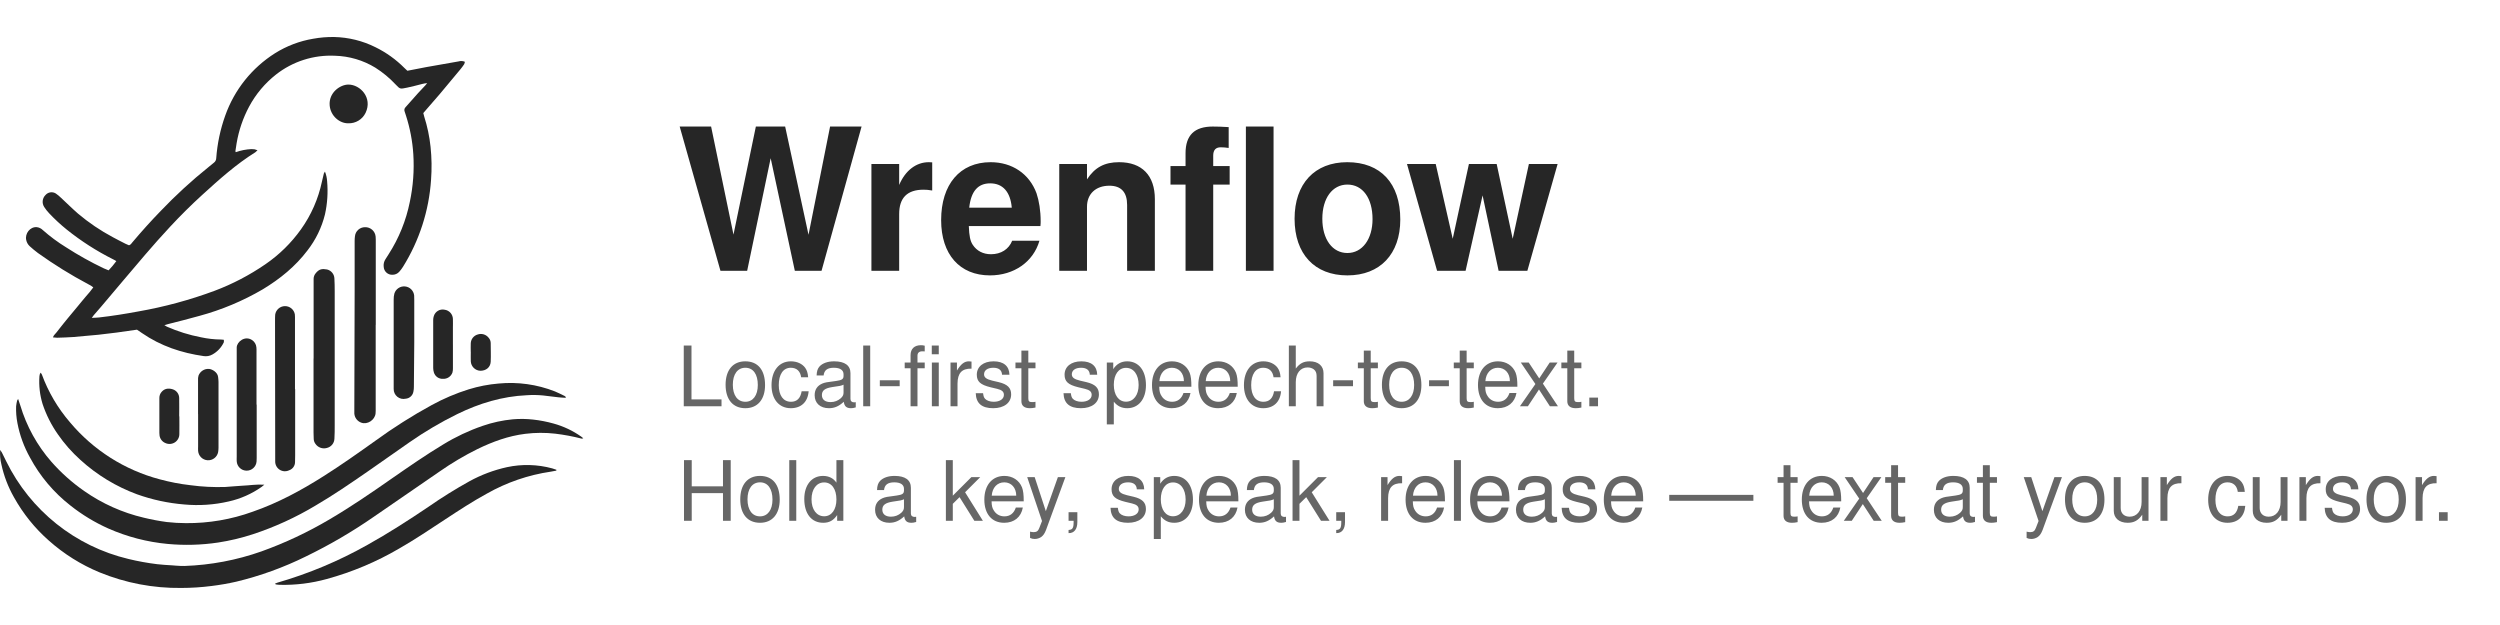
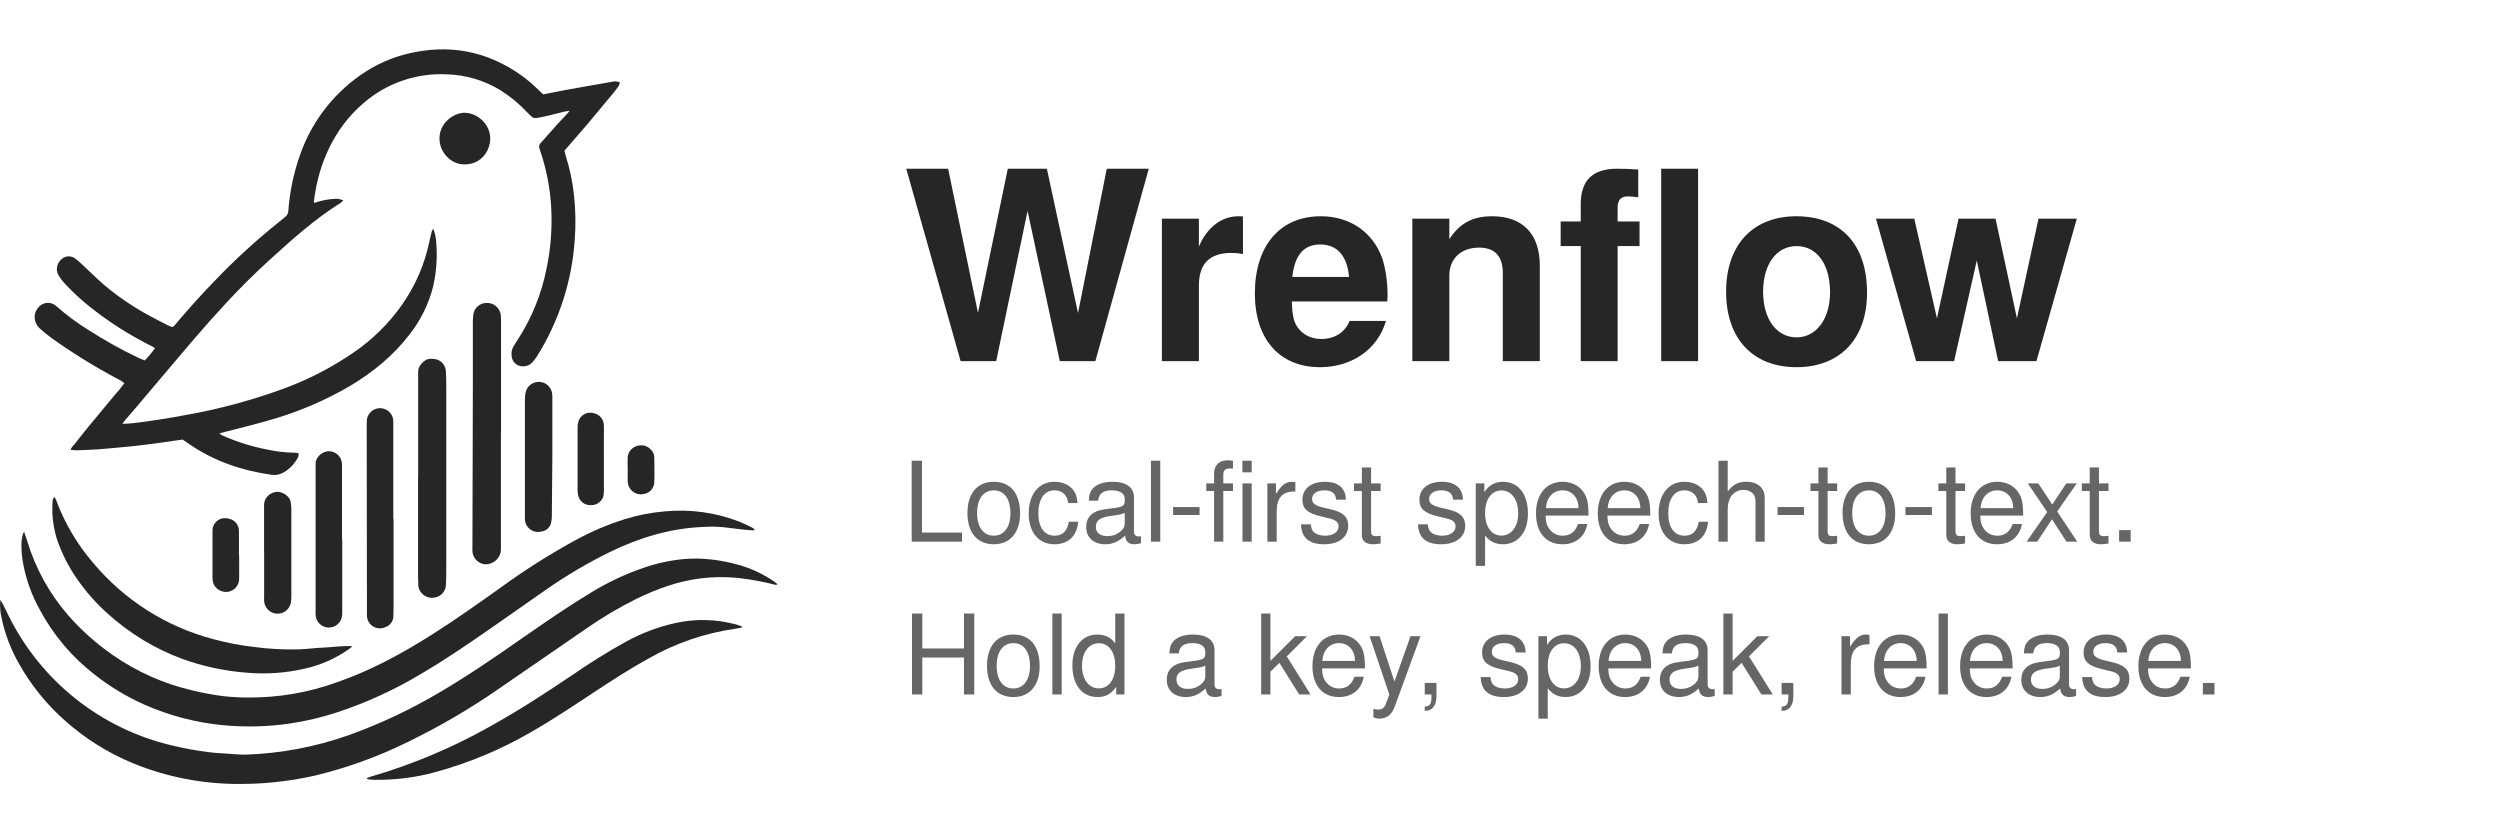
- <svg xmlns="http://www.w3.org/2000/svg" viewBox="0 0 480 120">
+ <svg xmlns="http://www.w3.org/2000/svg" viewBox="0 0 360 120">
  <svg x="0" y="4" width="112" height="112" viewBox="0 0 296.75 280.29">
    <g>
      <path fill="#262626" d="M46.69,142.88c1.56-.08,2.63-.09,3.67-.21,6.72-.76,13.39-1.83,20-3.06a221,221,0,0,0,38.82-10.51A120.77,120.77,0,0,0,135,115.61a72.67,72.67,0,0,0,18.13-17.8,64.7,64.7,0,0,0,10.64-24.24c.29-1.41.64-2.82,1-4.21a4.37,4.37,0,0,1,.54-.9,15.93,15.93,0,0,1,1.11,5,55.22,55.22,0,0,1-1.1,16.76,49,49,0,0,1-8.88,18.32c-6.19,8.19-14,14.52-22.74,19.8a132.1,132.1,0,0,1-32.24,13.52c-5.25,1.51-10.56,2.78-15.84,4.15l-2,.57a13.87,13.87,0,0,0,1.28.77,80.53,80.53,0,0,0,17.34,5.4,50.31,50.31,0,0,0,10.17,1.14,13.46,13.46,0,0,1,1.44.13,3.48,3.48,0,0,1,0,1.3,13.71,13.71,0,0,1-5.84,6.21,6.91,6.91,0,0,1-4.41.79c-11.27-1.61-21.84-5.14-31.29-11.65-.87-.61-1.75-1.2-2.63-1.79-3.51.5-7,1-10.41,1.48-3.09.41-6.18.79-9.28,1.11q-6.35.65-12.71,1.15c-2.73.2-5.46.27-8.2.36a20.28,20.28,0,0,1-2.14-.17c.33-1.17,1.21-1.72,1.76-2.48s1.21-1.56,1.83-2.34,1.22-1.55,1.84-2.32l1.87-2.3,1.89-2.28,1.9-2.28,1.89-2.28,1.88-2.29L43.68,132c.64-.75,1.31-1.48,1.94-2.25s1.19-1.53,1.84-2.38a11.44,11.44,0,0,0-2.57-1.62A225.45,225.45,0,0,1,19.32,109.9c-1.47-1.07-2.85-2.28-4.21-3.48a5.89,5.89,0,0,1-1.77-3.13c-.75-3.25,1.94-6.86,5.39-6.56a5.16,5.16,0,0,1,3,1.44A85.24,85.24,0,0,0,33.64,107a171.94,171.94,0,0,0,19.08,10.65c.82.37,1.66.69,2.53,1.05a46.55,46.55,0,0,0,3.93-4.7c-.67-.39-1.22-.74-1.81-1A132.81,132.81,0,0,1,34,98a89.24,89.24,0,0,1-9-8.33,21.73,21.73,0,0,1-2.53-3.22,4.83,4.83,0,0,1,.69-6.08,4.07,4.07,0,0,1,5.19-.79,19.94,19.94,0,0,1,2.8,2.32c2.85,2.63,5.59,5.38,8.51,7.92a101.23,101.23,0,0,0,17.72,12c2.12,1.17,4.3,2.25,6.46,3.36.6.3,1.24.54,1.79.78.9-.29,1.27-1,1.75-1.56C72,98.93,76.78,93.61,81.76,88.48a249.87,249.87,0,0,1,24.35-22.34c.89-.71,1.75-1.47,2.65-2.16A2.93,2.93,0,0,0,110,61.66a82,82,0,0,1,4.61-21.77,62,62,0,0,1,25.3-31.64A53.1,53.1,0,0,1,159.32.88,54.37,54.37,0,0,1,170,0,49.31,49.31,0,0,1,191,5.19a54.68,54.68,0,0,1,14.75,10.58c.48.48,1,.93,1.49,1.4,3.26-.63,6.45-1.28,9.65-1.87q8.18-1.48,16.36-2.88a4.63,4.63,0,0,1,3.24.18,4.34,4.34,0,0,1-.37,1.25,29.63,29.63,0,0,1-1.89,2.56c-3.5,4.22-7,8.43-10.52,12.62-2.15,2.55-4.38,5-6.57,7.57l-1.8,2.09c.17.65.29,1.24.47,1.81a77.19,77.19,0,0,1,3.22,15.35,93,93,0,0,1,.25,16.85A95.7,95.7,0,0,1,205,116.91a18.81,18.81,0,0,1-1.92,2.54,4.58,4.58,0,0,1-3.45,1.5,4.26,4.26,0,0,1-4.43-4,5.69,5.69,0,0,1,.89-3.91c.56-.81,1.05-1.67,1.59-2.5a77.35,77.35,0,0,0,10.8-26.66,89.39,89.39,0,0,0,1.78-24.25A80.72,80.72,0,0,0,206.53,40c-.23-.73-.49-1.44-.71-2.17a2,2,0,0,1,.47-2.1c2.13-2.37,4.22-4.79,6.36-7.16,1.22-1.35,2.5-2.65,3.75-4,.25-.26.47-.55.92-1.11a15.65,15.65,0,0,0-2.5.41c-2.57.65-5.13,1.36-7.73,1.89-3.68.76-3.51.78-5.83-1.61a52.34,52.34,0,0,0-10.33-8.56,41.57,41.57,0,0,0-20.52-6.06,45.06,45.06,0,0,0-30,9.56,51.87,51.87,0,0,0-13.68,16.31,61.23,61.23,0,0,0-6.37,18.68c-.25,1.34-.42,2.7-.61,4,0,.13.09.27.18.51a27.71,27.71,0,0,1,8-1.57,8.45,8.45,0,0,1,1.59.11,12.19,12.19,0,0,1,1.48.48,7.86,7.86,0,0,1-1.07,1c-9.86,6.14-18.44,13.88-27,21.66q-8.52,7.77-16.36,16.21-6.51,7-12.75,14.3c-7.52,8.77-14.93,17.63-22.4,26.44-1.23,1.45-2.49,2.87-3.74,4.31C47.45,141.88,47.24,142.18,46.69,142.88Z" />
      <path fill="#262626" d="M.1,210.05c.47.71.69,1,.85,1.31.75,1.49,1.47,3,2.22,4.49A93.35,93.35,0,0,0,65.4,265.54a128.07,128.07,0,0,0,14.54,2.64c2.48.33,5,.4,7.49.58.76.06,1.52.14,2.27.18,1.37.07,2.74.2,4.1.15A131,131,0,0,0,133,261.68a202.84,202.84,0,0,0,34.56-16.25c11-6.46,21.55-13.69,32-21,8.49-5.89,17-11.79,25.84-17.12a102.09,102.09,0,0,1,20.14-9.5,66,66,0,0,1,15.32-3.33,52.38,52.38,0,0,1,10.47.15,65,65,0,0,1,10.26,2,45.28,45.28,0,0,1,14.13,6.68c.29.2.54.45,1,.81-.44.11-.65.24-.82.19a103.67,103.67,0,0,0-13.42-2.52,64.13,64.13,0,0,0-15.23.07c-8.64,1.06-16.62,4-24.39,7.77A150,150,0,0,0,223.68,221c-11.23,7.68-22.39,15.45-33.62,23.13a258.87,258.87,0,0,1-34.41,20.1,169.81,169.81,0,0,1-35.45,12.85,126.12,126.12,0,0,1-12.55,2.19,122.86,122.86,0,0,1-15.46,1,106,106,0,0,1-41.55-7.93,91.39,91.39,0,0,1-25.76-16.14A83.2,83.2,0,0,1,7.1,234.13,58.93,58.93,0,0,1,.7,217.38,22.37,22.37,0,0,1,.1,210.05Z" />
      <path fill="#262626" d="M287.72,183.54c-1.2-.08-2.41-.11-3.6-.25-2.64-.29-5.28-.63-7.92-.95a49.77,49.77,0,0,0-8.19-.11c-12.5.55-24.19,4.12-35.35,9.57a187.82,187.82,0,0,0-24.32,14.34c-7.13,4.93-14.19,10-21.3,14.9-8.68,6-17.42,12-26.53,17.32a157.79,157.79,0,0,1-31.82,14.57A110.55,110.55,0,0,1,111,257.16a106.18,106.18,0,0,1-25.69.72A97.11,97.11,0,0,1,55.05,250a90.33,90.33,0,0,1-19.23-11.67,77.13,77.13,0,0,1-20.57-24.41,58,58,0,0,1-6.38-17.47,37.77,37.77,0,0,1-.67-8.62,19.17,19.17,0,0,1,.52-2.9,4,4,0,0,1,.49-.83c.46,1.34.82,2.31,1.12,3.31a77,77,0,0,0,15.85,28.71,92.79,92.79,0,0,0,16.64,14.83,87.82,87.82,0,0,0,30.37,13.59,111.16,111.16,0,0,0,11.62,2.19,86,86,0,0,0,9.77.57,97.48,97.48,0,0,0,33.93-5.8c12.86-4.45,24.71-10.86,36.15-18.12,9-5.69,17.68-11.84,26.32-18a261.4,261.4,0,0,1,28.67-18.16,103.68,103.68,0,0,1,18.83-8,71.64,71.64,0,0,1,15.17-2.94,62.15,62.15,0,0,1,28.62,4c1.68.68,3.3,1.53,4.94,2.32a4,4,0,0,1,.65.53Z" />
      <path fill="#262626" d="M283,220.59c-.93.18-1.86.39-2.8.52a93.37,93.37,0,0,0-32.54,11.18c-7.21,3.94-14.08,8.43-20.94,12.94-7.81,5.14-15.56,10.36-23.67,15a152.59,152.59,0,0,1-36.84,15.5,82.25,82.25,0,0,1-23.88,2.95c-.68,0-1.35-.11-2-.2-.12,0-.21-.19-.44-.39a11,11,0,0,1,1.27-.52,214.21,214.21,0,0,0,45.66-19.15c10.7-5.95,21-12.59,31.13-19.42A241.71,241.71,0,0,1,238.81,226a71.86,71.86,0,0,1,19.11-7.18,48.74,48.74,0,0,1,23,.62c.72.2,1.42.47,2.13.71Z" />
      <path fill="#262626" d="M134.47,227.74c-.69.57-1,.86-1.36,1.11a46.78,46.78,0,0,1-16.76,7.42,71.17,71.17,0,0,1-22.64,1.53,94,94,0,0,1-24-5.17A87.87,87.87,0,0,1,40.9,215.12a73.89,73.89,0,0,1-11.46-13,59.83,59.83,0,0,1-7.77-15.41,38.74,38.74,0,0,1-1.61-14.19,4.75,4.75,0,0,1,.22-1.11,3.49,3.49,0,0,1,.45-.67,6.7,6.7,0,0,1,.59,1A78.79,78.79,0,0,0,35.6,196,89.39,89.39,0,0,0,81.25,225,104.37,104.37,0,0,0,96.87,228a105.18,105.18,0,0,0,17.74.9c2.88-.14,5.75-.53,8.64-.64C126.81,228.13,130.34,227.47,134.47,227.74Z" />
      <path fill="#262626" d="M191.12,146.43v42.39a24.82,24.82,0,0,1-.07,2.73c-.37,3.28-4.13,5.78-7.26,4.64a5.34,5.34,0,0,1-3.54-4.61,12.26,12.26,0,0,1,0-1.82q.08-30.21.16-60.4c0-8.51,0-17,0-25.53a19.08,19.08,0,0,1,.16-2.5,5.11,5.11,0,0,1,5.09-4.58,5.25,5.25,0,0,1,5.43,4.78c.09,1,.07,2,.07,3v41.94Z" />
      <path fill="#262626" d="M159.54,163.58V124.81c0-.61,0-1.21,0-1.82a4.4,4.4,0,0,1,1-2.73c1.8-2.31,3.4-2.45,5.86-2a4.91,4.91,0,0,1,3.72,4.65c.12,2.12.15,4.25.15,6.38,0,7.3,0,14.6,0,21.9q0,23.15,0,46.3c0,2.28,0,4.56-.14,6.84a5,5,0,0,1-3.9,4.74,5.27,5.27,0,0,1-5.79-2.15,4.34,4.34,0,0,1-.84-2.33c0-1.14-.1-2.28-.1-3.42q0-18.81,0-37.63Z" />
      <path fill="#262626" d="M150.15,179.08v33.73q0,1.71-.06,3.42a4.41,4.41,0,0,1-3,4.18,4.93,4.93,0,0,1-7.09-4.49c0-.69,0-1.37,0-2l-.09-69.52c0-1.07,0-2.13.08-3.19a5.07,5.07,0,0,1,10-.15,22.79,22.79,0,0,1,.07,2.74q0,17.66,0,35.33Z" />
      <path fill="#262626" d="M130.58,187v27.11c0,.61,0,1.22-.06,1.82a5.06,5.06,0,0,1-10.1-.14c-.06-.76,0-1.52,0-2.28q0-26.9,0-53.77c0-.61,0-1.22,0-1.82.08-2.9,4.14-6.1,7.71-3.82a4.94,4.94,0,0,1,2.3,3.74,17.32,17.32,0,0,1,.06,2.28q0,13.44,0,26.88Z" />
      <path fill="#262626" d="M210.74,155.33c-.06,7.52-.11,15-.19,22.57a11.4,11.4,0,0,1-.24,2.48A4.34,4.34,0,0,1,206.4,184a5,5,0,0,1-6.13-5c0-.68,0-1.37,0-2.05q0-21.66,0-43.32a11.39,11.39,0,0,1,.36-3.14,5.16,5.16,0,0,1,10.06,1,21.63,21.63,0,0,1,.05,2.28Q210.76,144.5,210.74,155.33Z" />
      <path fill="#262626" d="M100.75,191.84c0-5.7,0-11.39,0-17.09a7.22,7.22,0,0,1,.23-2.47,5.3,5.3,0,0,1,5.35-3.44c1.7.16,4.35,1.73,4.62,4.08.09.83.2,1.67.21,2.5q0,16.74,0,33.49a15.43,15.43,0,0,1-.19,2.26,5.15,5.15,0,0,1-10.19-.65c-.07-.75,0-1.51,0-2.27V191.84Z" />
      <path fill="#262626" d="M230.41,156.42c0,4,0,8,0,12.07a7.28,7.28,0,0,1-.26,2.24,4.82,4.82,0,0,1-4.79,3.16,4.58,4.58,0,0,1-4.65-3.29,8,8,0,0,1-.34-2.23q0-12.19,0-24.38a6.15,6.15,0,0,1,.31-2,4.71,4.71,0,0,1,5.56-3.25,4.86,4.86,0,0,1,4.16,4.69c.06,1.52,0,3,0,4.56,0,2.81,0,5.62,0,8.43Z" />
      <path fill="#262626" d="M177.15,43.89c-4.43.09-9-3.79-9.44-9.07-.56-6.47,5.26-10.61,9.53-10.63,6,0,12.38,6.68,8.75,14.36A9.4,9.4,0,0,1,177.15,43.89Z" />
      <path fill="#262626" d="M91.24,193c0,3,.06,5.93,0,8.89a5,5,0,0,1-7.07,4.68,4.88,4.88,0,0,1-3-3.79,6.87,6.87,0,0,1-.1-1.36c0-5.93,0-11.86,0-17.79a4.56,4.56,0,0,1,1.16-3.12c1.33-1.53,3.21-2.06,5.62-1.3a4.69,4.69,0,0,1,3.31,4.44c.06,3.12,0,6.24,0,9.35Z" />
      <path fill="#262626" d="M239.48,160.21c0-1.44-.08-2.89,0-4.33a4.85,4.85,0,0,1,3.53-4.55,5,5,0,0,1,5.54,1.63,4.09,4.09,0,0,1,1.08,2.69c0,3.19.15,6.39,0,9.57-.17,2.86-2.38,4.56-5.26,4.57a5.07,5.07,0,0,1-4.87-4.79c-.06-1.6,0-3.19,0-4.79Z" />
    </g>
  </svg>
  <text x="130" y="52" font-family="-apple-system, BlinkMacSystemFont, 'Segoe UI', Helvetica, Arial, sans-serif" font-size="38" font-weight="600" fill="#262626">Wrenflow</text>
  <text x="130" y="78" font-family="-apple-system, BlinkMacSystemFont, 'Segoe UI', Helvetica, Arial, sans-serif" font-size="16" fill="#666">Local-first speech-to-text.</text>
-   <text x="130" y="100" font-family="-apple-system, BlinkMacSystemFont, 'Segoe UI', Helvetica, Arial, sans-serif" font-size="16" fill="#666">Hold a key, speak, release — text at your cursor.</text>
+   <text x="130" y="100" font-family="-apple-system, BlinkMacSystemFont, 'Segoe UI', Helvetica, Arial, sans-serif" font-size="16" fill="#666">Hold a key, speak, release.</text>
</svg>
